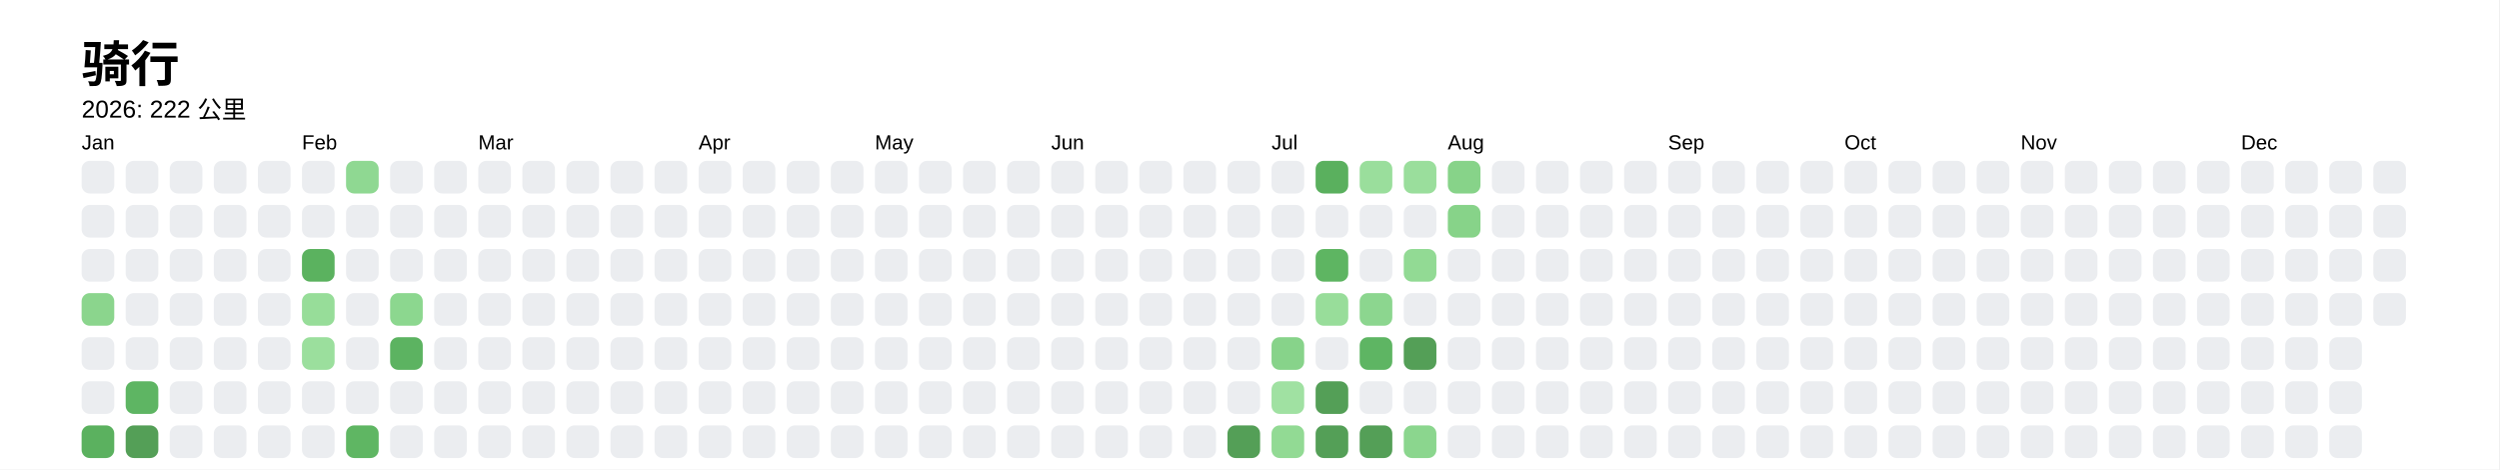
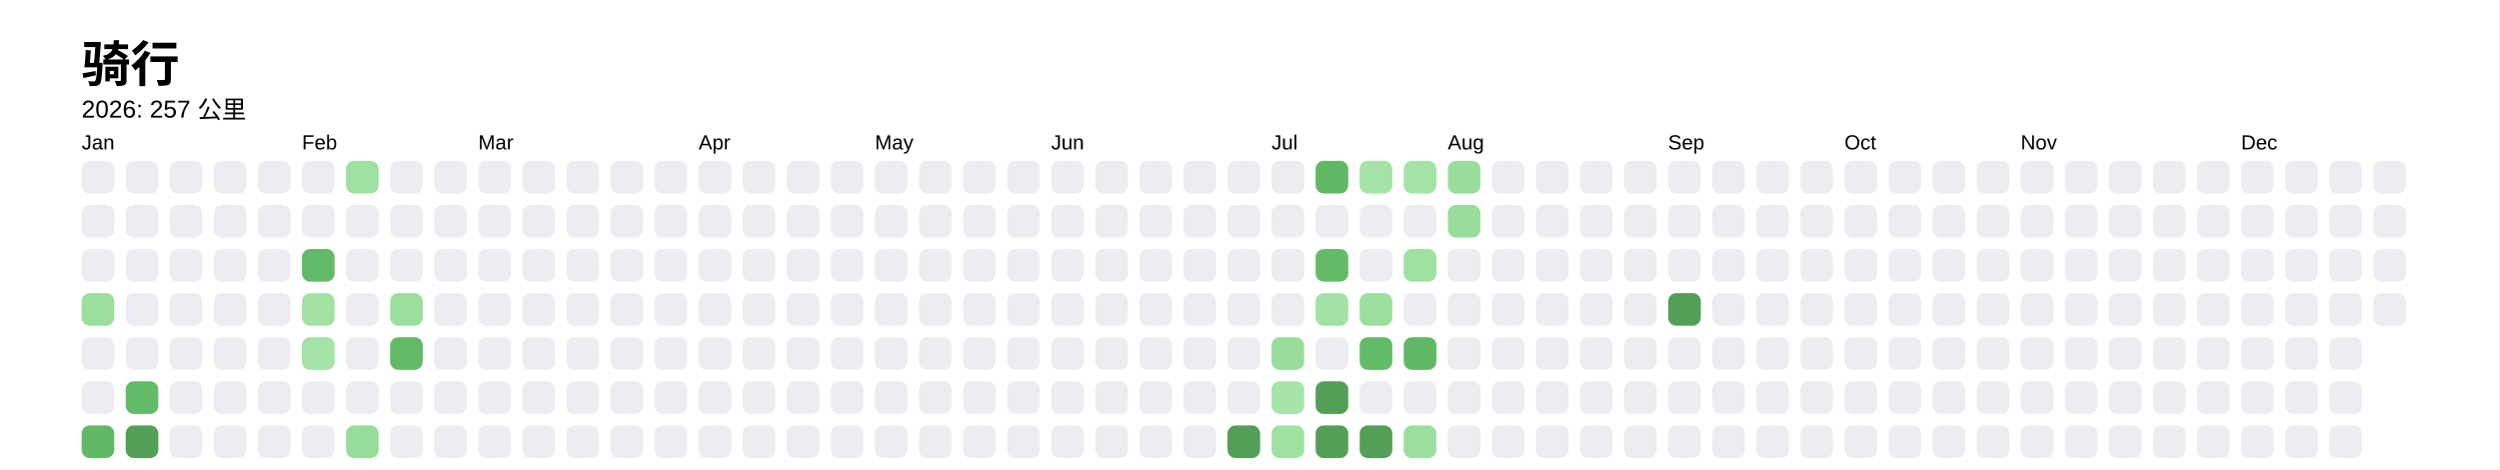
<svg xmlns="http://www.w3.org/2000/svg" baseProfile="full" height="57.5mm" version="1.1" viewBox="0,0,306.2,57.5" width="306.2mm">
  <defs />
  <rect fill="#FFFFFF" height="57.5" width="306.2" x="0" y="0" />
  <text fill="#000000" style="font-size:6px; font-family:Arial; font-weight:bold;" x="10" y="10">骑行</text>
-   <text fill="#000000" style="font-size:3px; font-family:Arial;" x="10" y="14.4">2026: 222 公里</text>
+   <text fill="#000000" style="font-size:3px; font-family:Arial;" x="10" y="14.4">2026: 257 公里</text>
  <text fill="#000000" style="font-size:2.5px; font-family:Arial" x="10" y="18.3">Jan</text>
  <rect fill="#EBEDF0" height="4" rx="1" ry="1" width="4" x="10" y="19.7" />
  <rect fill="#EBEDF0" height="4" rx="1" ry="1" width="4" x="10" y="25.1" />
  <rect fill="#EBEDF0" height="4" rx="1" ry="1" width="4" x="10" y="30.5" />
-   <rect fill="#8bd58d" height="4" rx="1" ry="1" width="4" x="10" y="35.9" />
+   <rect fill="#9adf9d" height="4" rx="1" ry="1" width="4" x="10" y="35.9" />
  <rect fill="#EBEDF0" height="4" rx="1" ry="1" width="4" x="10" y="41.3" />
  <rect fill="#EBEDF0" height="4" rx="1" ry="1" width="4" x="10" y="46.7" />
-   <rect fill="#5bb15f" height="4" rx="1" ry="1" width="4" x="10" y="52.1" />
+   <rect fill="#61b966" height="4" rx="1" ry="1" width="4" x="10" y="52.1" />
  <rect fill="#EBEDF0" height="4" rx="1" ry="1" width="4" x="15.4" y="19.7" />
  <rect fill="#EBEDF0" height="4" rx="1" ry="1" width="4" x="15.4" y="25.1" />
  <rect fill="#EBEDF0" height="4" rx="1" ry="1" width="4" x="15.4" y="30.5" />
  <rect fill="#EBEDF0" height="4" rx="1" ry="1" width="4" x="15.4" y="35.9" />
  <rect fill="#EBEDF0" height="4" rx="1" ry="1" width="4" x="15.4" y="41.3" />
-   <rect fill="#5eb563" height="4" rx="1" ry="1" width="4" x="15.4" y="46.7" />
+   <rect fill="#63bb68" height="4" rx="1" ry="1" width="4" x="15.4" y="46.7" />
  <rect fill="#549F57" height="4" rx="1" ry="1" width="4" x="15.4" y="52.1" />
  <rect fill="#EBEDF0" height="4" rx="1" ry="1" width="4" x="20.8" y="19.7" />
  <rect fill="#EBEDF0" height="4" rx="1" ry="1" width="4" x="20.8" y="25.1" />
  <rect fill="#EBEDF0" height="4" rx="1" ry="1" width="4" x="20.8" y="30.5" />
  <rect fill="#EBEDF0" height="4" rx="1" ry="1" width="4" x="20.8" y="35.9" />
  <rect fill="#EBEDF0" height="4" rx="1" ry="1" width="4" x="20.8" y="41.3" />
  <rect fill="#EBEDF0" height="4" rx="1" ry="1" width="4" x="20.8" y="46.7" />
  <rect fill="#EBEDF0" height="4" rx="1" ry="1" width="4" x="20.8" y="52.1" />
  <rect fill="#EBEDF0" height="4" rx="1" ry="1" width="4" x="26.2" y="19.7" />
  <rect fill="#EBEDF0" height="4" rx="1" ry="1" width="4" x="26.2" y="25.1" />
  <rect fill="#EBEDF0" height="4" rx="1" ry="1" width="4" x="26.2" y="30.5" />
  <rect fill="#EBEDF0" height="4" rx="1" ry="1" width="4" x="26.2" y="35.9" />
  <rect fill="#EBEDF0" height="4" rx="1" ry="1" width="4" x="26.2" y="41.3" />
  <rect fill="#EBEDF0" height="4" rx="1" ry="1" width="4" x="26.2" y="46.7" />
  <rect fill="#EBEDF0" height="4" rx="1" ry="1" width="4" x="26.2" y="52.1" />
  <rect fill="#EBEDF0" height="4" rx="1" ry="1" width="4" x="31.6" y="19.7" />
  <rect fill="#EBEDF0" height="4" rx="1" ry="1" width="4" x="31.6" y="25.1" />
  <rect fill="#EBEDF0" height="4" rx="1" ry="1" width="4" x="31.6" y="30.5" />
  <rect fill="#EBEDF0" height="4" rx="1" ry="1" width="4" x="31.6" y="35.9" />
  <rect fill="#EBEDF0" height="4" rx="1" ry="1" width="4" x="31.6" y="41.3" />
  <rect fill="#EBEDF0" height="4" rx="1" ry="1" width="4" x="31.6" y="46.7" />
  <rect fill="#EBEDF0" height="4" rx="1" ry="1" width="4" x="31.6" y="52.1" />
  <text fill="#000000" style="font-size:2.5px; font-family:Arial" x="37.0" y="18.3">Feb</text>
  <rect fill="#EBEDF0" height="4" rx="1" ry="1" width="4" x="37.0" y="19.7" />
  <rect fill="#EBEDF0" height="4" rx="1" ry="1" width="4" x="37.0" y="25.1" />
-   <rect fill="#5bb25f" height="4" rx="1" ry="1" width="4" x="37.0" y="30.5" />
-   <rect fill="#97dd99" height="4" rx="1" ry="1" width="4" x="37.0" y="35.9" />
-   <rect fill="#9bdf9d" height="4" rx="1" ry="1" width="4" x="37.0" y="41.3" />
+   <rect fill="#62b966" height="4" rx="1" ry="1" width="4" x="37.0" y="30.5" />
+   <rect fill="#a1e2a3" height="4" rx="1" ry="1" width="4" x="37.0" y="35.9" />
+   <rect fill="#a3e3a5" height="4" rx="1" ry="1" width="4" x="37.0" y="41.3" />
  <rect fill="#EBEDF0" height="4" rx="1" ry="1" width="4" x="37.0" y="46.7" />
  <rect fill="#EBEDF0" height="4" rx="1" ry="1" width="4" x="37.0" y="52.1" />
-   <rect fill="#8fd892" height="4" rx="1" ry="1" width="4" x="42.4" y="19.7" />
+   <rect fill="#9de09f" height="4" rx="1" ry="1" width="4" x="42.4" y="19.7" />
  <rect fill="#EBEDF0" height="4" rx="1" ry="1" width="4" x="42.4" y="25.1" />
  <rect fill="#EBEDF0" height="4" rx="1" ry="1" width="4" x="42.4" y="30.5" />
  <rect fill="#EBEDF0" height="4" rx="1" ry="1" width="4" x="42.4" y="35.9" />
  <rect fill="#EBEDF0" height="4" rx="1" ry="1" width="4" x="42.4" y="41.3" />
  <rect fill="#EBEDF0" height="4" rx="1" ry="1" width="4" x="42.4" y="46.7" />
-   <rect fill="#5fb663" height="4" rx="1" ry="1" width="4" x="42.4" y="52.1" />
+   <rect fill="#97dd9a" height="4" rx="1" ry="1" width="4" x="42.4" y="52.1" />
  <rect fill="#EBEDF0" height="4" rx="1" ry="1" width="4" x="47.8" y="19.7" />
  <rect fill="#EBEDF0" height="4" rx="1" ry="1" width="4" x="47.8" y="25.1" />
  <rect fill="#EBEDF0" height="4" rx="1" ry="1" width="4" x="47.8" y="30.5" />
-   <rect fill="#8cd78f" height="4" rx="1" ry="1" width="4" x="47.8" y="35.9" />
-   <rect fill="#5cb361" height="4" rx="1" ry="1" width="4" x="47.8" y="41.3" />
+   <rect fill="#9bdf9e" height="4" rx="1" ry="1" width="4" x="47.8" y="35.9" />
+   <rect fill="#62ba67" height="4" rx="1" ry="1" width="4" x="47.8" y="41.3" />
  <rect fill="#EBEDF0" height="4" rx="1" ry="1" width="4" x="47.8" y="46.7" />
  <rect fill="#EBEDF0" height="4" rx="1" ry="1" width="4" x="47.8" y="52.1" />
  <rect fill="#EBEDF0" height="4" rx="1" ry="1" width="4" x="53.2" y="19.7" />
  <rect fill="#EBEDF0" height="4" rx="1" ry="1" width="4" x="53.2" y="25.1" />
  <rect fill="#EBEDF0" height="4" rx="1" ry="1" width="4" x="53.2" y="30.5" />
  <rect fill="#EBEDF0" height="4" rx="1" ry="1" width="4" x="53.2" y="35.9" />
  <rect fill="#EBEDF0" height="4" rx="1" ry="1" width="4" x="53.2" y="41.3" />
  <rect fill="#EBEDF0" height="4" rx="1" ry="1" width="4" x="53.2" y="46.7" />
  <rect fill="#EBEDF0" height="4" rx="1" ry="1" width="4" x="53.2" y="52.1" />
  <text fill="#000000" style="font-size:2.5px; font-family:Arial" x="58.6" y="18.3">Mar</text>
  <rect fill="#EBEDF0" height="4" rx="1" ry="1" width="4" x="58.6" y="19.7" />
  <rect fill="#EBEDF0" height="4" rx="1" ry="1" width="4" x="58.6" y="25.1" />
  <rect fill="#EBEDF0" height="4" rx="1" ry="1" width="4" x="58.6" y="30.5" />
  <rect fill="#EBEDF0" height="4" rx="1" ry="1" width="4" x="58.6" y="35.9" />
  <rect fill="#EBEDF0" height="4" rx="1" ry="1" width="4" x="58.6" y="41.3" />
  <rect fill="#EBEDF0" height="4" rx="1" ry="1" width="4" x="58.6" y="46.7" />
  <rect fill="#EBEDF0" height="4" rx="1" ry="1" width="4" x="58.6" y="52.1" />
  <rect fill="#EBEDF0" height="4" rx="1" ry="1" width="4" x="64" y="19.7" />
  <rect fill="#EBEDF0" height="4" rx="1" ry="1" width="4" x="64" y="25.1" />
  <rect fill="#EBEDF0" height="4" rx="1" ry="1" width="4" x="64" y="30.5" />
  <rect fill="#EBEDF0" height="4" rx="1" ry="1" width="4" x="64" y="35.9" />
  <rect fill="#EBEDF0" height="4" rx="1" ry="1" width="4" x="64" y="41.3" />
  <rect fill="#EBEDF0" height="4" rx="1" ry="1" width="4" x="64" y="46.7" />
  <rect fill="#EBEDF0" height="4" rx="1" ry="1" width="4" x="64" y="52.1" />
  <rect fill="#EBEDF0" height="4" rx="1" ry="1" width="4" x="69.4" y="19.7" />
  <rect fill="#EBEDF0" height="4" rx="1" ry="1" width="4" x="69.4" y="25.1" />
  <rect fill="#EBEDF0" height="4" rx="1" ry="1" width="4" x="69.4" y="30.5" />
  <rect fill="#EBEDF0" height="4" rx="1" ry="1" width="4" x="69.4" y="35.9" />
  <rect fill="#EBEDF0" height="4" rx="1" ry="1" width="4" x="69.4" y="41.3" />
  <rect fill="#EBEDF0" height="4" rx="1" ry="1" width="4" x="69.4" y="46.7" />
  <rect fill="#EBEDF0" height="4" rx="1" ry="1" width="4" x="69.4" y="52.1" />
  <rect fill="#EBEDF0" height="4" rx="1" ry="1" width="4" x="74.8" y="19.7" />
  <rect fill="#EBEDF0" height="4" rx="1" ry="1" width="4" x="74.8" y="25.1" />
  <rect fill="#EBEDF0" height="4" rx="1" ry="1" width="4" x="74.8" y="30.5" />
  <rect fill="#EBEDF0" height="4" rx="1" ry="1" width="4" x="74.8" y="35.9" />
  <rect fill="#EBEDF0" height="4" rx="1" ry="1" width="4" x="74.8" y="41.3" />
  <rect fill="#EBEDF0" height="4" rx="1" ry="1" width="4" x="74.8" y="46.7" />
  <rect fill="#EBEDF0" height="4" rx="1" ry="1" width="4" x="74.8" y="52.1" />
  <rect fill="#EBEDF0" height="4" rx="1" ry="1" width="4" x="80.2" y="19.7" />
  <rect fill="#EBEDF0" height="4" rx="1" ry="1" width="4" x="80.2" y="25.1" />
  <rect fill="#EBEDF0" height="4" rx="1" ry="1" width="4" x="80.2" y="30.5" />
  <rect fill="#EBEDF0" height="4" rx="1" ry="1" width="4" x="80.2" y="35.9" />
  <rect fill="#EBEDF0" height="4" rx="1" ry="1" width="4" x="80.2" y="41.3" />
  <rect fill="#EBEDF0" height="4" rx="1" ry="1" width="4" x="80.2" y="46.7" />
  <rect fill="#EBEDF0" height="4" rx="1" ry="1" width="4" x="80.2" y="52.1" />
  <text fill="#000000" style="font-size:2.5px; font-family:Arial" x="85.6" y="18.3">Apr</text>
  <rect fill="#EBEDF0" height="4" rx="1" ry="1" width="4" x="85.6" y="19.7" />
  <rect fill="#EBEDF0" height="4" rx="1" ry="1" width="4" x="85.6" y="25.1" />
  <rect fill="#EBEDF0" height="4" rx="1" ry="1" width="4" x="85.6" y="30.5" />
  <rect fill="#EBEDF0" height="4" rx="1" ry="1" width="4" x="85.6" y="35.9" />
  <rect fill="#EBEDF0" height="4" rx="1" ry="1" width="4" x="85.6" y="41.3" />
  <rect fill="#EBEDF0" height="4" rx="1" ry="1" width="4" x="85.6" y="46.7" />
  <rect fill="#EBEDF0" height="4" rx="1" ry="1" width="4" x="85.6" y="52.1" />
  <rect fill="#EBEDF0" height="4" rx="1" ry="1" width="4" x="91" y="19.7" />
  <rect fill="#EBEDF0" height="4" rx="1" ry="1" width="4" x="91" y="25.1" />
  <rect fill="#EBEDF0" height="4" rx="1" ry="1" width="4" x="91" y="30.5" />
  <rect fill="#EBEDF0" height="4" rx="1" ry="1" width="4" x="91" y="35.9" />
  <rect fill="#EBEDF0" height="4" rx="1" ry="1" width="4" x="91" y="41.3" />
  <rect fill="#EBEDF0" height="4" rx="1" ry="1" width="4" x="91" y="46.7" />
  <rect fill="#EBEDF0" height="4" rx="1" ry="1" width="4" x="91" y="52.1" />
  <rect fill="#EBEDF0" height="4" rx="1" ry="1" width="4" x="96.4" y="19.7" />
  <rect fill="#EBEDF0" height="4" rx="1" ry="1" width="4" x="96.4" y="25.1" />
  <rect fill="#EBEDF0" height="4" rx="1" ry="1" width="4" x="96.4" y="30.5" />
  <rect fill="#EBEDF0" height="4" rx="1" ry="1" width="4" x="96.4" y="35.9" />
  <rect fill="#EBEDF0" height="4" rx="1" ry="1" width="4" x="96.4" y="41.3" />
  <rect fill="#EBEDF0" height="4" rx="1" ry="1" width="4" x="96.4" y="46.7" />
  <rect fill="#EBEDF0" height="4" rx="1" ry="1" width="4" x="96.4" y="52.1" />
  <rect fill="#EBEDF0" height="4" rx="1" ry="1" width="4" x="101.8" y="19.7" />
  <rect fill="#EBEDF0" height="4" rx="1" ry="1" width="4" x="101.8" y="25.1" />
  <rect fill="#EBEDF0" height="4" rx="1" ry="1" width="4" x="101.8" y="30.5" />
  <rect fill="#EBEDF0" height="4" rx="1" ry="1" width="4" x="101.8" y="35.9" />
  <rect fill="#EBEDF0" height="4" rx="1" ry="1" width="4" x="101.8" y="41.3" />
  <rect fill="#EBEDF0" height="4" rx="1" ry="1" width="4" x="101.8" y="46.7" />
  <rect fill="#EBEDF0" height="4" rx="1" ry="1" width="4" x="101.8" y="52.1" />
  <text fill="#000000" style="font-size:2.5px; font-family:Arial" x="107.2" y="18.3">May</text>
  <rect fill="#EBEDF0" height="4" rx="1" ry="1" width="4" x="107.2" y="19.7" />
  <rect fill="#EBEDF0" height="4" rx="1" ry="1" width="4" x="107.2" y="25.1" />
  <rect fill="#EBEDF0" height="4" rx="1" ry="1" width="4" x="107.2" y="30.5" />
  <rect fill="#EBEDF0" height="4" rx="1" ry="1" width="4" x="107.2" y="35.9" />
  <rect fill="#EBEDF0" height="4" rx="1" ry="1" width="4" x="107.2" y="41.3" />
  <rect fill="#EBEDF0" height="4" rx="1" ry="1" width="4" x="107.2" y="46.7" />
  <rect fill="#EBEDF0" height="4" rx="1" ry="1" width="4" x="107.2" y="52.1" />
  <rect fill="#EBEDF0" height="4" rx="1" ry="1" width="4" x="112.6" y="19.7" />
  <rect fill="#EBEDF0" height="4" rx="1" ry="1" width="4" x="112.6" y="25.1" />
  <rect fill="#EBEDF0" height="4" rx="1" ry="1" width="4" x="112.6" y="30.5" />
  <rect fill="#EBEDF0" height="4" rx="1" ry="1" width="4" x="112.6" y="35.9" />
  <rect fill="#EBEDF0" height="4" rx="1" ry="1" width="4" x="112.6" y="41.3" />
  <rect fill="#EBEDF0" height="4" rx="1" ry="1" width="4" x="112.6" y="46.7" />
  <rect fill="#EBEDF0" height="4" rx="1" ry="1" width="4" x="112.6" y="52.1" />
  <rect fill="#EBEDF0" height="4" rx="1" ry="1" width="4" x="118" y="19.7" />
  <rect fill="#EBEDF0" height="4" rx="1" ry="1" width="4" x="118" y="25.1" />
  <rect fill="#EBEDF0" height="4" rx="1" ry="1" width="4" x="118" y="30.5" />
  <rect fill="#EBEDF0" height="4" rx="1" ry="1" width="4" x="118" y="35.9" />
  <rect fill="#EBEDF0" height="4" rx="1" ry="1" width="4" x="118" y="41.3" />
  <rect fill="#EBEDF0" height="4" rx="1" ry="1" width="4" x="118" y="46.7" />
  <rect fill="#EBEDF0" height="4" rx="1" ry="1" width="4" x="118" y="52.1" />
  <rect fill="#EBEDF0" height="4" rx="1" ry="1" width="4" x="123.4" y="19.7" />
  <rect fill="#EBEDF0" height="4" rx="1" ry="1" width="4" x="123.4" y="25.1" />
  <rect fill="#EBEDF0" height="4" rx="1" ry="1" width="4" x="123.4" y="30.5" />
  <rect fill="#EBEDF0" height="4" rx="1" ry="1" width="4" x="123.4" y="35.9" />
  <rect fill="#EBEDF0" height="4" rx="1" ry="1" width="4" x="123.4" y="41.3" />
  <rect fill="#EBEDF0" height="4" rx="1" ry="1" width="4" x="123.4" y="46.7" />
  <rect fill="#EBEDF0" height="4" rx="1" ry="1" width="4" x="123.4" y="52.1" />
  <text fill="#000000" style="font-size:2.5px; font-family:Arial" x="128.8" y="18.3">Jun</text>
  <rect fill="#EBEDF0" height="4" rx="1" ry="1" width="4" x="128.8" y="19.7" />
  <rect fill="#EBEDF0" height="4" rx="1" ry="1" width="4" x="128.8" y="25.1" />
  <rect fill="#EBEDF0" height="4" rx="1" ry="1" width="4" x="128.8" y="30.5" />
  <rect fill="#EBEDF0" height="4" rx="1" ry="1" width="4" x="128.8" y="35.9" />
  <rect fill="#EBEDF0" height="4" rx="1" ry="1" width="4" x="128.8" y="41.3" />
  <rect fill="#EBEDF0" height="4" rx="1" ry="1" width="4" x="128.8" y="46.7" />
  <rect fill="#EBEDF0" height="4" rx="1" ry="1" width="4" x="128.8" y="52.1" />
  <rect fill="#EBEDF0" height="4" rx="1" ry="1" width="4" x="134.2" y="19.7" />
  <rect fill="#EBEDF0" height="4" rx="1" ry="1" width="4" x="134.2" y="25.1" />
  <rect fill="#EBEDF0" height="4" rx="1" ry="1" width="4" x="134.2" y="30.5" />
  <rect fill="#EBEDF0" height="4" rx="1" ry="1" width="4" x="134.2" y="35.9" />
  <rect fill="#EBEDF0" height="4" rx="1" ry="1" width="4" x="134.2" y="41.3" />
  <rect fill="#EBEDF0" height="4" rx="1" ry="1" width="4" x="134.2" y="46.7" />
  <rect fill="#EBEDF0" height="4" rx="1" ry="1" width="4" x="134.2" y="52.1" />
  <rect fill="#EBEDF0" height="4" rx="1" ry="1" width="4" x="139.6" y="19.7" />
  <rect fill="#EBEDF0" height="4" rx="1" ry="1" width="4" x="139.6" y="25.1" />
  <rect fill="#EBEDF0" height="4" rx="1" ry="1" width="4" x="139.6" y="30.5" />
  <rect fill="#EBEDF0" height="4" rx="1" ry="1" width="4" x="139.6" y="35.9" />
  <rect fill="#EBEDF0" height="4" rx="1" ry="1" width="4" x="139.6" y="41.3" />
  <rect fill="#EBEDF0" height="4" rx="1" ry="1" width="4" x="139.6" y="46.7" />
  <rect fill="#EBEDF0" height="4" rx="1" ry="1" width="4" x="139.6" y="52.1" />
  <rect fill="#EBEDF0" height="4" rx="1" ry="1" width="4" x="145" y="19.7" />
  <rect fill="#EBEDF0" height="4" rx="1" ry="1" width="4" x="145" y="25.1" />
  <rect fill="#EBEDF0" height="4" rx="1" ry="1" width="4" x="145" y="30.5" />
  <rect fill="#EBEDF0" height="4" rx="1" ry="1" width="4" x="145" y="35.9" />
  <rect fill="#EBEDF0" height="4" rx="1" ry="1" width="4" x="145" y="41.3" />
  <rect fill="#EBEDF0" height="4" rx="1" ry="1" width="4" x="145" y="46.7" />
  <rect fill="#EBEDF0" height="4" rx="1" ry="1" width="4" x="145" y="52.1" />
  <rect fill="#EBEDF0" height="4" rx="1" ry="1" width="4" x="150.4" y="19.7" />
  <rect fill="#EBEDF0" height="4" rx="1" ry="1" width="4" x="150.4" y="25.1" />
  <rect fill="#EBEDF0" height="4" rx="1" ry="1" width="4" x="150.4" y="30.5" />
  <rect fill="#EBEDF0" height="4" rx="1" ry="1" width="4" x="150.4" y="35.9" />
  <rect fill="#EBEDF0" height="4" rx="1" ry="1" width="4" x="150.4" y="41.3" />
  <rect fill="#EBEDF0" height="4" rx="1" ry="1" width="4" x="150.4" y="46.7" />
  <rect fill="#549F57" height="4" rx="1" ry="1" width="4" x="150.4" y="52.1" />
  <text fill="#000000" style="font-size:2.5px; font-family:Arial" x="155.8" y="18.3">Jul</text>
  <rect fill="#EBEDF0" height="4" rx="1" ry="1" width="4" x="155.8" y="19.7" />
  <rect fill="#EBEDF0" height="4" rx="1" ry="1" width="4" x="155.8" y="25.1" />
  <rect fill="#EBEDF0" height="4" rx="1" ry="1" width="4" x="155.8" y="30.5" />
  <rect fill="#EBEDF0" height="4" rx="1" ry="1" width="4" x="155.8" y="35.9" />
-   <rect fill="#87d38a" height="4" rx="1" ry="1" width="4" x="155.8" y="41.3" />
-   <rect fill="#a0e1a2" height="4" rx="1" ry="1" width="4" x="155.8" y="46.7" />
-   <rect fill="#92da94" height="4" rx="1" ry="1" width="4" x="155.8" y="52.1" />
-   <rect fill="#5ab05e" height="4" rx="1" ry="1" width="4" x="161.2" y="19.7" />
+   <rect fill="#98dd9b" height="4" rx="1" ry="1" width="4" x="155.8" y="41.3" />
+   <rect fill="#a6e4a8" height="4" rx="1" ry="1" width="4" x="155.8" y="46.7" />
+   <rect fill="#9ee1a1" height="4" rx="1" ry="1" width="4" x="155.8" y="52.1" />
+   <rect fill="#61b966" height="4" rx="1" ry="1" width="4" x="161.2" y="19.7" />
  <rect fill="#EBEDF0" height="4" rx="1" ry="1" width="4" x="161.2" y="25.1" />
-   <rect fill="#5eb562" height="4" rx="1" ry="1" width="4" x="161.2" y="30.5" />
-   <rect fill="#98dd9a" height="4" rx="1" ry="1" width="4" x="161.2" y="35.9" />
+   <rect fill="#63bb68" height="4" rx="1" ry="1" width="4" x="161.2" y="30.5" />
+   <rect fill="#a2e2a4" height="4" rx="1" ry="1" width="4" x="161.2" y="35.9" />
  <rect fill="#EBEDF0" height="4" rx="1" ry="1" width="4" x="161.2" y="41.3" />
  <rect fill="#549F57" height="4" rx="1" ry="1" width="4" x="161.2" y="46.7" />
  <rect fill="#549F57" height="4" rx="1" ry="1" width="4" x="161.2" y="52.1" />
-   <rect fill="#9ade9c" height="4" rx="1" ry="1" width="4" x="166.6" y="19.7" />
+   <rect fill="#a3e3a5" height="4" rx="1" ry="1" width="4" x="166.6" y="19.7" />
  <rect fill="#EBEDF0" height="4" rx="1" ry="1" width="4" x="166.6" y="25.1" />
  <rect fill="#EBEDF0" height="4" rx="1" ry="1" width="4" x="166.6" y="30.5" />
-   <rect fill="#8cd68f" height="4" rx="1" ry="1" width="4" x="166.6" y="35.9" />
-   <rect fill="#5eb563" height="4" rx="1" ry="1" width="4" x="166.6" y="41.3" />
+   <rect fill="#9bdf9e" height="4" rx="1" ry="1" width="4" x="166.6" y="35.9" />
+   <rect fill="#63bb68" height="4" rx="1" ry="1" width="4" x="166.6" y="41.3" />
  <rect fill="#EBEDF0" height="4" rx="1" ry="1" width="4" x="166.6" y="46.7" />
  <rect fill="#549F57" height="4" rx="1" ry="1" width="4" x="166.6" y="52.1" />
-   <rect fill="#9ade9c" height="4" rx="1" ry="1" width="4" x="172" y="19.7" />
+   <rect fill="#a3e3a5" height="4" rx="1" ry="1" width="4" x="172" y="19.7" />
  <rect fill="#EBEDF0" height="4" rx="1" ry="1" width="4" x="172" y="25.1" />
-   <rect fill="#92da94" height="4" rx="1" ry="1" width="4" x="172" y="30.5" />
+   <rect fill="#9ee1a1" height="4" rx="1" ry="1" width="4" x="172" y="30.5" />
  <rect fill="#EBEDF0" height="4" rx="1" ry="1" width="4" x="172" y="35.9" />
-   <rect fill="#549F57" height="4" rx="1" ry="1" width="4" x="172" y="41.3" />
+   <rect fill="#61b865" height="4" rx="1" ry="1" width="4" x="172" y="41.3" />
  <rect fill="#EBEDF0" height="4" rx="1" ry="1" width="4" x="172" y="46.7" />
-   <rect fill="#8bd68e" height="4" rx="1" ry="1" width="4" x="172" y="52.1" />
+   <rect fill="#9bdf9d" height="4" rx="1" ry="1" width="4" x="172" y="52.1" />
  <text fill="#000000" style="font-size:2.5px; font-family:Arial" x="177.4" y="18.3">Aug</text>
-   <rect fill="#87d389" height="4" rx="1" ry="1" width="4" x="177.4" y="19.7" />
-   <rect fill="#87d389" height="4" rx="1" ry="1" width="4" x="177.4" y="25.1" />
+   <rect fill="#98dd9b" height="4" rx="1" ry="1" width="4" x="177.4" y="19.7" />
+   <rect fill="#98dd9b" height="4" rx="1" ry="1" width="4" x="177.4" y="25.1" />
  <rect fill="#EBEDF0" height="4" rx="1" ry="1" width="4" x="177.4" y="30.5" />
  <rect fill="#EBEDF0" height="4" rx="1" ry="1" width="4" x="177.4" y="35.9" />
  <rect fill="#EBEDF0" height="4" rx="1" ry="1" width="4" x="177.4" y="41.3" />
  <rect fill="#EBEDF0" height="4" rx="1" ry="1" width="4" x="177.4" y="46.7" />
  <rect fill="#EBEDF0" height="4" rx="1" ry="1" width="4" x="177.4" y="52.1" />
  <rect fill="#EBEDF0" height="4" rx="1" ry="1" width="4" x="182.8" y="19.7" />
  <rect fill="#EBEDF0" height="4" rx="1" ry="1" width="4" x="182.8" y="25.1" />
  <rect fill="#EBEDF0" height="4" rx="1" ry="1" width="4" x="182.8" y="30.5" />
  <rect fill="#EBEDF0" height="4" rx="1" ry="1" width="4" x="182.8" y="35.9" />
  <rect fill="#EBEDF0" height="4" rx="1" ry="1" width="4" x="182.8" y="41.3" />
  <rect fill="#EBEDF0" height="4" rx="1" ry="1" width="4" x="182.8" y="46.7" />
  <rect fill="#EBEDF0" height="4" rx="1" ry="1" width="4" x="182.8" y="52.1" />
  <rect fill="#EBEDF0" height="4" rx="1" ry="1" width="4" x="188.2" y="19.7" />
  <rect fill="#EBEDF0" height="4" rx="1" ry="1" width="4" x="188.2" y="25.1" />
  <rect fill="#EBEDF0" height="4" rx="1" ry="1" width="4" x="188.2" y="30.5" />
  <rect fill="#EBEDF0" height="4" rx="1" ry="1" width="4" x="188.2" y="35.9" />
  <rect fill="#EBEDF0" height="4" rx="1" ry="1" width="4" x="188.2" y="41.3" />
  <rect fill="#EBEDF0" height="4" rx="1" ry="1" width="4" x="188.2" y="46.7" />
  <rect fill="#EBEDF0" height="4" rx="1" ry="1" width="4" x="188.2" y="52.1" />
  <rect fill="#EBEDF0" height="4" rx="1" ry="1" width="4" x="193.6" y="19.7" />
  <rect fill="#EBEDF0" height="4" rx="1" ry="1" width="4" x="193.6" y="25.1" />
  <rect fill="#EBEDF0" height="4" rx="1" ry="1" width="4" x="193.6" y="30.5" />
  <rect fill="#EBEDF0" height="4" rx="1" ry="1" width="4" x="193.6" y="35.9" />
  <rect fill="#EBEDF0" height="4" rx="1" ry="1" width="4" x="193.6" y="41.3" />
  <rect fill="#EBEDF0" height="4" rx="1" ry="1" width="4" x="193.6" y="46.7" />
  <rect fill="#EBEDF0" height="4" rx="1" ry="1" width="4" x="193.6" y="52.1" />
  <rect fill="#EBEDF0" height="4" rx="1" ry="1" width="4" x="199" y="19.7" />
  <rect fill="#EBEDF0" height="4" rx="1" ry="1" width="4" x="199" y="25.1" />
  <rect fill="#EBEDF0" height="4" rx="1" ry="1" width="4" x="199" y="30.5" />
  <rect fill="#EBEDF0" height="4" rx="1" ry="1" width="4" x="199" y="35.9" />
  <rect fill="#EBEDF0" height="4" rx="1" ry="1" width="4" x="199" y="41.3" />
  <rect fill="#EBEDF0" height="4" rx="1" ry="1" width="4" x="199" y="46.7" />
  <rect fill="#EBEDF0" height="4" rx="1" ry="1" width="4" x="199" y="52.1" />
  <text fill="#000000" style="font-size:2.5px; font-family:Arial" x="204.4" y="18.3">Sep</text>
  <rect fill="#EBEDF0" height="4" rx="1" ry="1" width="4" x="204.4" y="19.7" />
  <rect fill="#EBEDF0" height="4" rx="1" ry="1" width="4" x="204.4" y="25.1" />
  <rect fill="#EBEDF0" height="4" rx="1" ry="1" width="4" x="204.4" y="30.5" />
-   <rect fill="#EBEDF0" height="4" rx="1" ry="1" width="4" x="204.4" y="35.9" />
+   <rect fill="#549F57" height="4" rx="1" ry="1" width="4" x="204.4" y="35.9" />
  <rect fill="#EBEDF0" height="4" rx="1" ry="1" width="4" x="204.4" y="41.3" />
  <rect fill="#EBEDF0" height="4" rx="1" ry="1" width="4" x="204.4" y="46.7" />
  <rect fill="#EBEDF0" height="4" rx="1" ry="1" width="4" x="204.4" y="52.1" />
  <rect fill="#EBEDF0" height="4" rx="1" ry="1" width="4" x="209.8" y="19.7" />
  <rect fill="#EBEDF0" height="4" rx="1" ry="1" width="4" x="209.8" y="25.1" />
  <rect fill="#EBEDF0" height="4" rx="1" ry="1" width="4" x="209.8" y="30.5" />
  <rect fill="#EBEDF0" height="4" rx="1" ry="1" width="4" x="209.8" y="35.9" />
  <rect fill="#EBEDF0" height="4" rx="1" ry="1" width="4" x="209.8" y="41.3" />
  <rect fill="#EBEDF0" height="4" rx="1" ry="1" width="4" x="209.8" y="46.7" />
  <rect fill="#EBEDF0" height="4" rx="1" ry="1" width="4" x="209.8" y="52.1" />
  <rect fill="#EBEDF0" height="4" rx="1" ry="1" width="4" x="215.2" y="19.7" />
  <rect fill="#EBEDF0" height="4" rx="1" ry="1" width="4" x="215.2" y="25.1" />
  <rect fill="#EBEDF0" height="4" rx="1" ry="1" width="4" x="215.2" y="30.5" />
  <rect fill="#EBEDF0" height="4" rx="1" ry="1" width="4" x="215.2" y="35.9" />
  <rect fill="#EBEDF0" height="4" rx="1" ry="1" width="4" x="215.2" y="41.3" />
  <rect fill="#EBEDF0" height="4" rx="1" ry="1" width="4" x="215.2" y="46.7" />
  <rect fill="#EBEDF0" height="4" rx="1" ry="1" width="4" x="215.2" y="52.1" />
  <rect fill="#EBEDF0" height="4" rx="1" ry="1" width="4" x="220.6" y="19.7" />
  <rect fill="#EBEDF0" height="4" rx="1" ry="1" width="4" x="220.6" y="25.1" />
  <rect fill="#EBEDF0" height="4" rx="1" ry="1" width="4" x="220.6" y="30.5" />
  <rect fill="#EBEDF0" height="4" rx="1" ry="1" width="4" x="220.6" y="35.9" />
  <rect fill="#EBEDF0" height="4" rx="1" ry="1" width="4" x="220.6" y="41.3" />
  <rect fill="#EBEDF0" height="4" rx="1" ry="1" width="4" x="220.6" y="46.7" />
  <rect fill="#EBEDF0" height="4" rx="1" ry="1" width="4" x="220.6" y="52.1" />
  <text fill="#000000" style="font-size:2.5px; font-family:Arial" x="226" y="18.3">Oct</text>
  <rect fill="#EBEDF0" height="4" rx="1" ry="1" width="4" x="226" y="19.7" />
  <rect fill="#EBEDF0" height="4" rx="1" ry="1" width="4" x="226" y="25.1" />
  <rect fill="#EBEDF0" height="4" rx="1" ry="1" width="4" x="226" y="30.5" />
  <rect fill="#EBEDF0" height="4" rx="1" ry="1" width="4" x="226" y="35.9" />
  <rect fill="#EBEDF0" height="4" rx="1" ry="1" width="4" x="226" y="41.3" />
  <rect fill="#EBEDF0" height="4" rx="1" ry="1" width="4" x="226" y="46.7" />
  <rect fill="#EBEDF0" height="4" rx="1" ry="1" width="4" x="226" y="52.1" />
  <rect fill="#EBEDF0" height="4" rx="1" ry="1" width="4" x="231.4" y="19.7" />
  <rect fill="#EBEDF0" height="4" rx="1" ry="1" width="4" x="231.4" y="25.1" />
  <rect fill="#EBEDF0" height="4" rx="1" ry="1" width="4" x="231.4" y="30.5" />
  <rect fill="#EBEDF0" height="4" rx="1" ry="1" width="4" x="231.4" y="35.9" />
  <rect fill="#EBEDF0" height="4" rx="1" ry="1" width="4" x="231.4" y="41.3" />
  <rect fill="#EBEDF0" height="4" rx="1" ry="1" width="4" x="231.4" y="46.7" />
  <rect fill="#EBEDF0" height="4" rx="1" ry="1" width="4" x="231.4" y="52.1" />
  <rect fill="#EBEDF0" height="4" rx="1" ry="1" width="4" x="236.8" y="19.7" />
  <rect fill="#EBEDF0" height="4" rx="1" ry="1" width="4" x="236.8" y="25.1" />
  <rect fill="#EBEDF0" height="4" rx="1" ry="1" width="4" x="236.8" y="30.5" />
  <rect fill="#EBEDF0" height="4" rx="1" ry="1" width="4" x="236.8" y="35.9" />
  <rect fill="#EBEDF0" height="4" rx="1" ry="1" width="4" x="236.8" y="41.3" />
  <rect fill="#EBEDF0" height="4" rx="1" ry="1" width="4" x="236.8" y="46.7" />
  <rect fill="#EBEDF0" height="4" rx="1" ry="1" width="4" x="236.8" y="52.1" />
  <rect fill="#EBEDF0" height="4" rx="1" ry="1" width="4" x="242.2" y="19.7" />
  <rect fill="#EBEDF0" height="4" rx="1" ry="1" width="4" x="242.2" y="25.1" />
  <rect fill="#EBEDF0" height="4" rx="1" ry="1" width="4" x="242.2" y="30.5" />
  <rect fill="#EBEDF0" height="4" rx="1" ry="1" width="4" x="242.2" y="35.9" />
  <rect fill="#EBEDF0" height="4" rx="1" ry="1" width="4" x="242.2" y="41.3" />
  <rect fill="#EBEDF0" height="4" rx="1" ry="1" width="4" x="242.2" y="46.7" />
  <rect fill="#EBEDF0" height="4" rx="1" ry="1" width="4" x="242.2" y="52.1" />
  <text fill="#000000" style="font-size:2.5px; font-family:Arial" x="247.6" y="18.3">Nov</text>
  <rect fill="#EBEDF0" height="4" rx="1" ry="1" width="4" x="247.6" y="19.7" />
  <rect fill="#EBEDF0" height="4" rx="1" ry="1" width="4" x="247.6" y="25.1" />
  <rect fill="#EBEDF0" height="4" rx="1" ry="1" width="4" x="247.6" y="30.5" />
  <rect fill="#EBEDF0" height="4" rx="1" ry="1" width="4" x="247.6" y="35.9" />
  <rect fill="#EBEDF0" height="4" rx="1" ry="1" width="4" x="247.6" y="41.3" />
  <rect fill="#EBEDF0" height="4" rx="1" ry="1" width="4" x="247.6" y="46.7" />
  <rect fill="#EBEDF0" height="4" rx="1" ry="1" width="4" x="247.6" y="52.1" />
  <rect fill="#EBEDF0" height="4" rx="1" ry="1" width="4" x="253" y="19.7" />
  <rect fill="#EBEDF0" height="4" rx="1" ry="1" width="4" x="253" y="25.1" />
  <rect fill="#EBEDF0" height="4" rx="1" ry="1" width="4" x="253" y="30.5" />
  <rect fill="#EBEDF0" height="4" rx="1" ry="1" width="4" x="253" y="35.9" />
  <rect fill="#EBEDF0" height="4" rx="1" ry="1" width="4" x="253" y="41.3" />
  <rect fill="#EBEDF0" height="4" rx="1" ry="1" width="4" x="253" y="46.7" />
  <rect fill="#EBEDF0" height="4" rx="1" ry="1" width="4" x="253" y="52.1" />
  <rect fill="#EBEDF0" height="4" rx="1" ry="1" width="4" x="258.4" y="19.7" />
  <rect fill="#EBEDF0" height="4" rx="1" ry="1" width="4" x="258.4" y="25.1" />
  <rect fill="#EBEDF0" height="4" rx="1" ry="1" width="4" x="258.4" y="30.5" />
  <rect fill="#EBEDF0" height="4" rx="1" ry="1" width="4" x="258.4" y="35.9" />
  <rect fill="#EBEDF0" height="4" rx="1" ry="1" width="4" x="258.4" y="41.3" />
  <rect fill="#EBEDF0" height="4" rx="1" ry="1" width="4" x="258.4" y="46.7" />
  <rect fill="#EBEDF0" height="4" rx="1" ry="1" width="4" x="258.4" y="52.1" />
  <rect fill="#EBEDF0" height="4" rx="1" ry="1" width="4" x="263.8" y="19.7" />
  <rect fill="#EBEDF0" height="4" rx="1" ry="1" width="4" x="263.8" y="25.1" />
  <rect fill="#EBEDF0" height="4" rx="1" ry="1" width="4" x="263.8" y="30.5" />
  <rect fill="#EBEDF0" height="4" rx="1" ry="1" width="4" x="263.8" y="35.9" />
  <rect fill="#EBEDF0" height="4" rx="1" ry="1" width="4" x="263.8" y="41.3" />
  <rect fill="#EBEDF0" height="4" rx="1" ry="1" width="4" x="263.8" y="46.7" />
  <rect fill="#EBEDF0" height="4" rx="1" ry="1" width="4" x="263.8" y="52.1" />
  <rect fill="#EBEDF0" height="4" rx="1" ry="1" width="4" x="269.2" y="19.7" />
  <rect fill="#EBEDF0" height="4" rx="1" ry="1" width="4" x="269.2" y="25.1" />
  <rect fill="#EBEDF0" height="4" rx="1" ry="1" width="4" x="269.2" y="30.5" />
  <rect fill="#EBEDF0" height="4" rx="1" ry="1" width="4" x="269.2" y="35.9" />
  <rect fill="#EBEDF0" height="4" rx="1" ry="1" width="4" x="269.2" y="41.3" />
  <rect fill="#EBEDF0" height="4" rx="1" ry="1" width="4" x="269.2" y="46.7" />
  <rect fill="#EBEDF0" height="4" rx="1" ry="1" width="4" x="269.2" y="52.1" />
  <text fill="#000000" style="font-size:2.5px; font-family:Arial" x="274.6" y="18.3">Dec</text>
  <rect fill="#EBEDF0" height="4" rx="1" ry="1" width="4" x="274.6" y="19.7" />
  <rect fill="#EBEDF0" height="4" rx="1" ry="1" width="4" x="274.6" y="25.1" />
  <rect fill="#EBEDF0" height="4" rx="1" ry="1" width="4" x="274.6" y="30.5" />
  <rect fill="#EBEDF0" height="4" rx="1" ry="1" width="4" x="274.6" y="35.9" />
  <rect fill="#EBEDF0" height="4" rx="1" ry="1" width="4" x="274.6" y="41.3" />
  <rect fill="#EBEDF0" height="4" rx="1" ry="1" width="4" x="274.6" y="46.7" />
  <rect fill="#EBEDF0" height="4" rx="1" ry="1" width="4" x="274.6" y="52.1" />
  <rect fill="#EBEDF0" height="4" rx="1" ry="1" width="4" x="280" y="19.7" />
  <rect fill="#EBEDF0" height="4" rx="1" ry="1" width="4" x="280" y="25.1" />
  <rect fill="#EBEDF0" height="4" rx="1" ry="1" width="4" x="280" y="30.5" />
  <rect fill="#EBEDF0" height="4" rx="1" ry="1" width="4" x="280" y="35.9" />
  <rect fill="#EBEDF0" height="4" rx="1" ry="1" width="4" x="280" y="41.3" />
  <rect fill="#EBEDF0" height="4" rx="1" ry="1" width="4" x="280" y="46.7" />
  <rect fill="#EBEDF0" height="4" rx="1" ry="1" width="4" x="280" y="52.1" />
  <rect fill="#EBEDF0" height="4" rx="1" ry="1" width="4" x="285.4" y="19.7" />
  <rect fill="#EBEDF0" height="4" rx="1" ry="1" width="4" x="285.4" y="25.1" />
  <rect fill="#EBEDF0" height="4" rx="1" ry="1" width="4" x="285.4" y="30.5" />
  <rect fill="#EBEDF0" height="4" rx="1" ry="1" width="4" x="285.4" y="35.9" />
  <rect fill="#EBEDF0" height="4" rx="1" ry="1" width="4" x="285.4" y="41.3" />
  <rect fill="#EBEDF0" height="4" rx="1" ry="1" width="4" x="285.4" y="46.7" />
  <rect fill="#EBEDF0" height="4" rx="1" ry="1" width="4" x="285.4" y="52.1" />
  <rect fill="#EBEDF0" height="4" rx="1" ry="1" width="4" x="290.8" y="19.7" />
  <rect fill="#EBEDF0" height="4" rx="1" ry="1" width="4" x="290.8" y="25.1" />
  <rect fill="#EBEDF0" height="4" rx="1" ry="1" width="4" x="290.8" y="30.5" />
  <rect fill="#EBEDF0" height="4" rx="1" ry="1" width="4" x="290.8" y="35.9" />
</svg>
